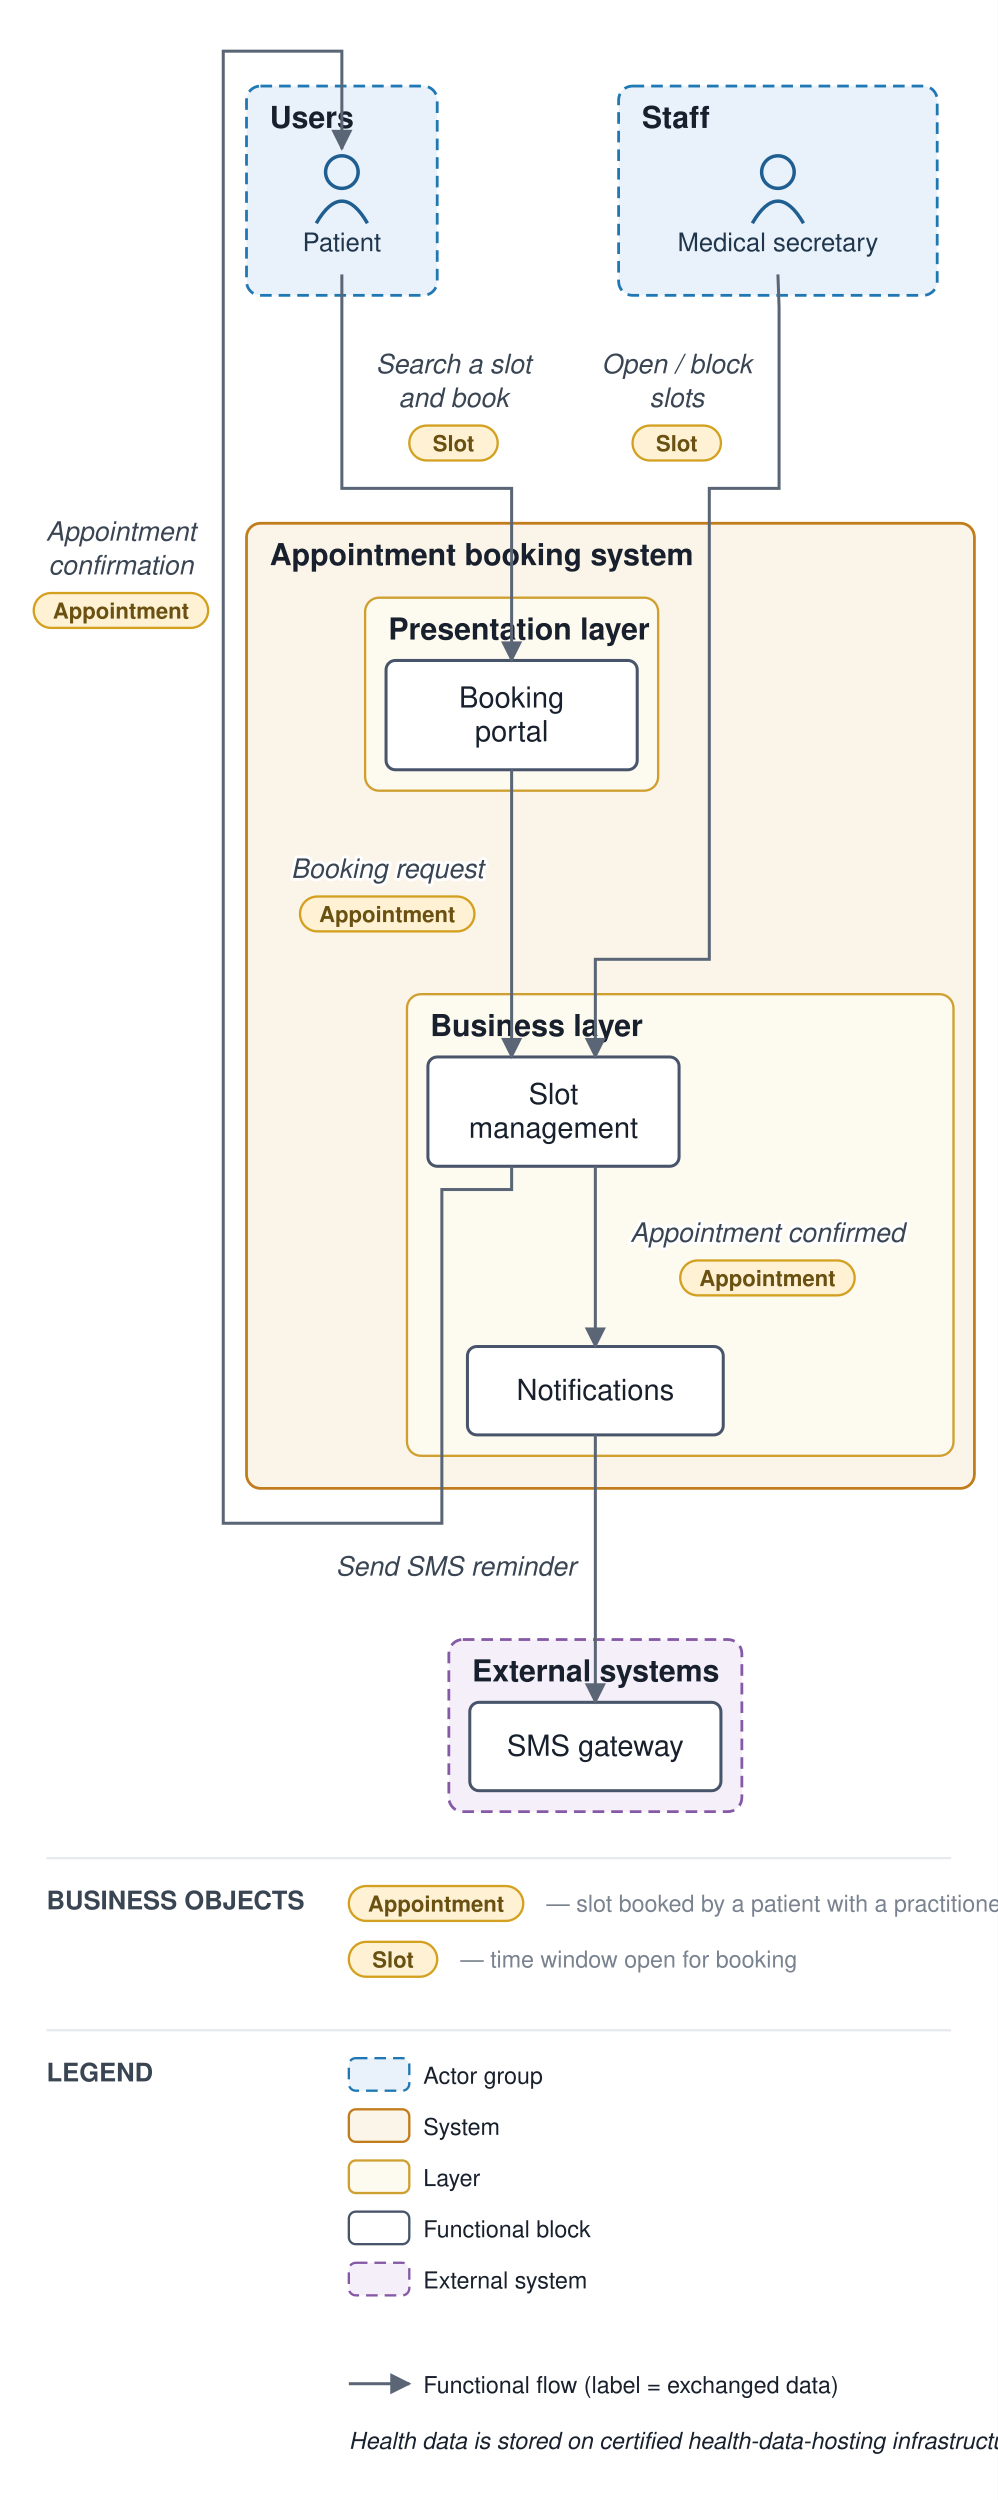
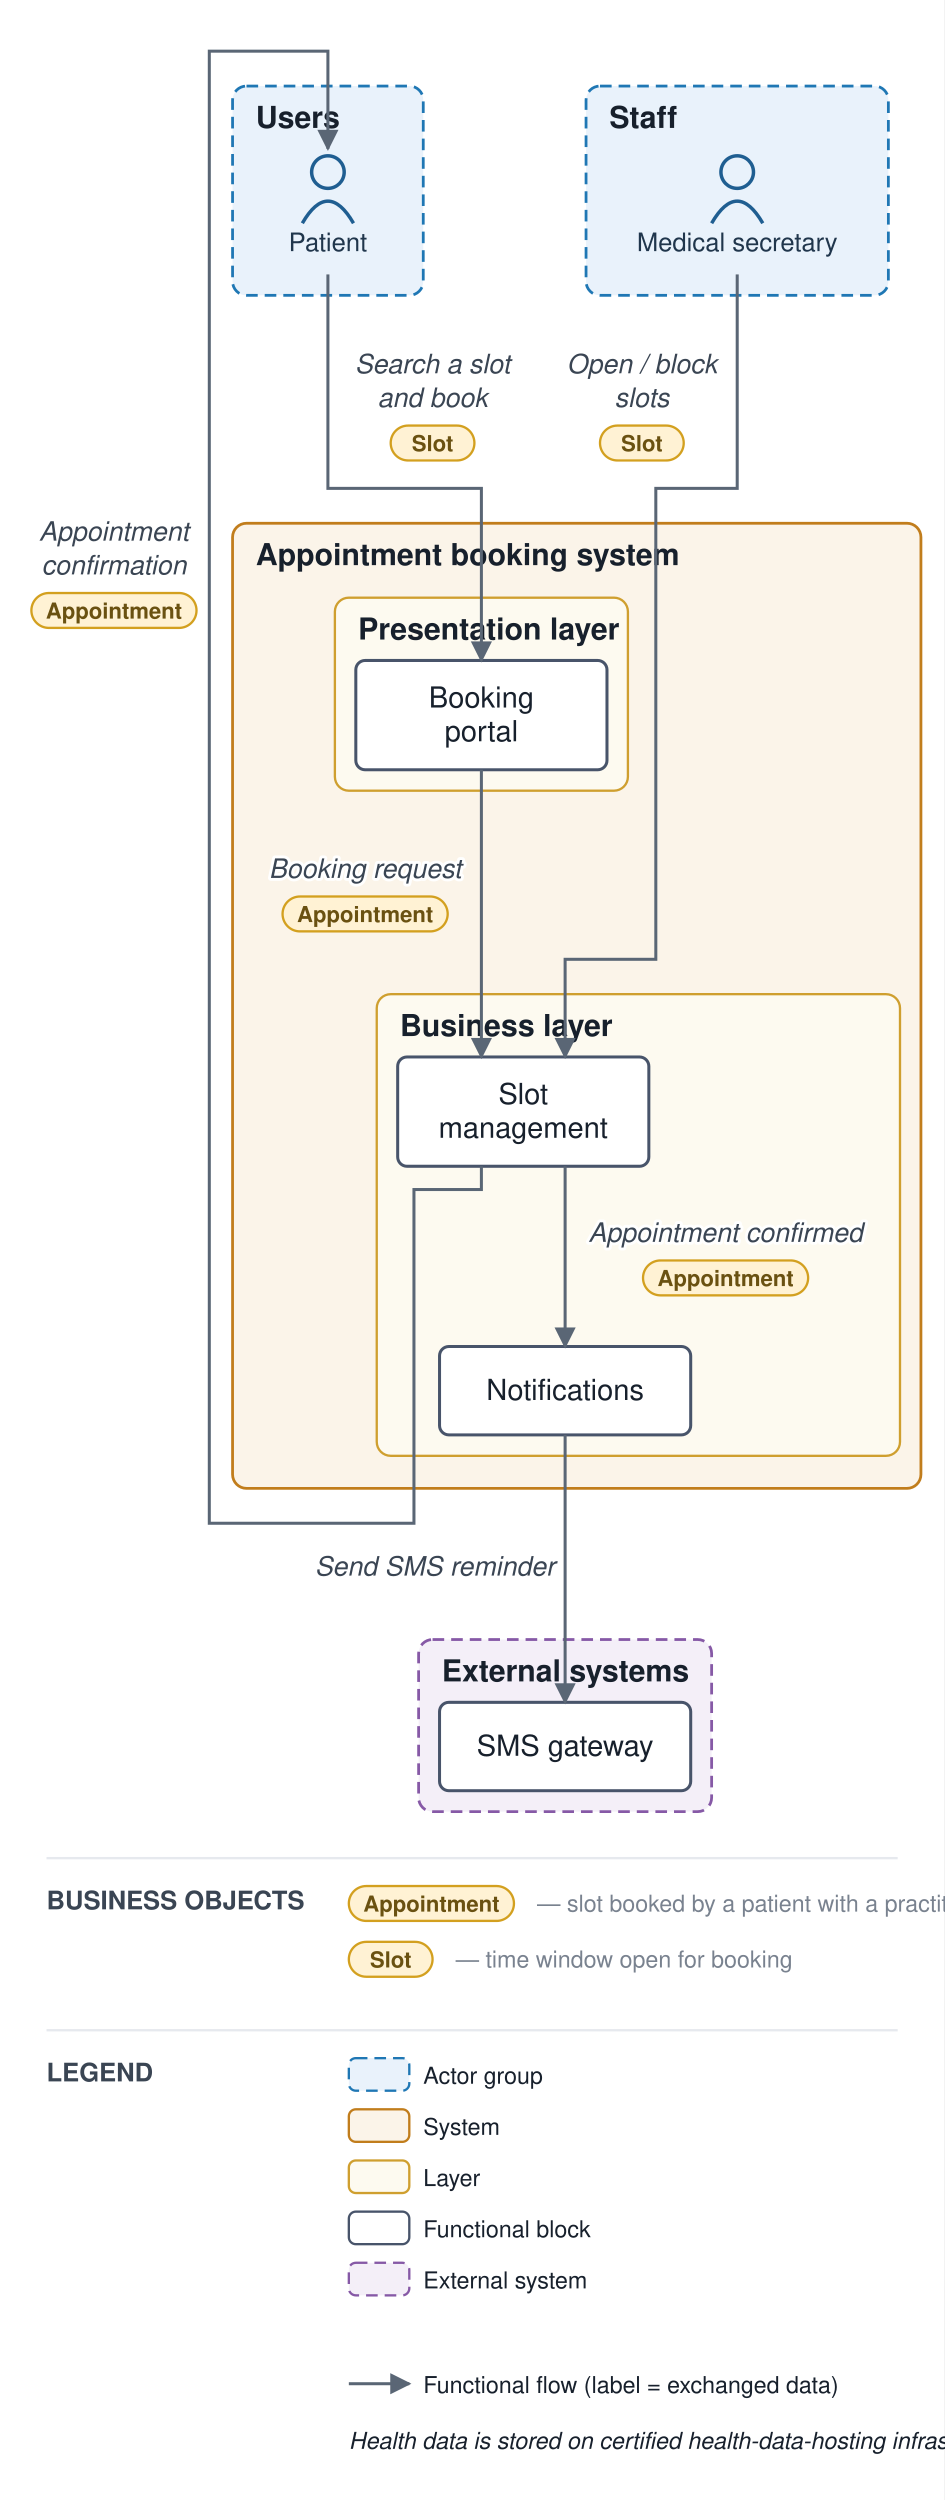
- <svg xmlns="http://www.w3.org/2000/svg" viewBox="0 0 429 1075" font-family="Helvetica,Arial,sans-serif">
+ <svg xmlns="http://www.w3.org/2000/svg" viewBox="0 0 406 1075" font-family="Helvetica,Arial,sans-serif">
  <defs>
    <marker id="arr" viewBox="0 0 10 10" refX="9" refY="5" markerWidth="7" markerHeight="7" orient="auto-start-reverse">
      <path d="M0,0 L10,5 L0,10 z" fill="#5a6675" />
    </marker>
  </defs>
-   <rect width="429" height="1075" fill="#ffffff" />
-   <rect x="106" y="37" width="82" height="90" rx="6" fill="#e9f2fb" stroke="#1f77b4" stroke-width="1.2" stroke-dasharray="5 3" />
-   <text x="116" y="55" font-size="13" font-weight="bold" fill="#17202c">Users</text>
-   <rect x="266" y="37" width="137" height="90" rx="6" fill="#e9f2fb" stroke="#1f77b4" stroke-width="1.2" stroke-dasharray="5 3" />
-   <text x="276" y="55" font-size="13" font-weight="bold" fill="#17202c">Staff</text>
-   <rect x="106" y="225" width="313" height="415" rx="6" fill="#fbf4e9" stroke="#c17d1c" stroke-width="1.2" />
-   <text x="116" y="243" font-size="13" font-weight="bold" fill="#17202c">Appointment booking system</text>
-   <rect x="157" y="257" width="126" height="83" rx="6" fill="#fdfaf0" stroke="#cf9f2f" stroke-width="1" />
-   <text x="167" y="275" font-size="13" font-weight="bold" fill="#17202c">Presentation layer</text>
-   <rect x="175" y="427.5" width="235" height="198.5" rx="6" fill="#fdfaf0" stroke="#cf9f2f" stroke-width="1" />
-   <text x="185" y="445.5" font-size="13" font-weight="bold" fill="#17202c">Business layer</text>
-   <rect x="193" y="705" width="126" height="74" rx="6" fill="#f4eff8" stroke="#8659a6" stroke-width="1.2" stroke-dasharray="5 3" />
-   <text x="203" y="723" font-size="13" font-weight="bold" fill="#17202c">External systems</text>
-   <circle cx="147" cy="74" r="7" fill="none" stroke="#1f5e91" stroke-width="1.5" />
-   <path d="M 136 96 q 11 -19 22 0" fill="none" stroke="#1f5e91" stroke-width="1.5" />
-   <text x="147" y="108" font-size="11" text-anchor="middle" fill="#20364c">Patient</text>
-   <circle cx="334.5" cy="74" r="7" fill="none" stroke="#1f5e91" stroke-width="1.5" />
-   <path d="M 323.5 96 q 11 -19 22 0" fill="none" stroke="#1f5e91" stroke-width="1.5" />
-   <text x="334.5" y="108" font-size="11" text-anchor="middle" fill="#20364c">Medical secretary</text>
-   <rect x="166" y="284" width="108" height="47" rx="4" fill="#ffffff" stroke="#48546a" stroke-width="1.3" />
-   <text x="220" y="304.25" font-size="12.5" text-anchor="middle" fill="#17202c">Booking</text>
-   <text x="220" y="318.75" font-size="12.5" text-anchor="middle" fill="#17202c">portal</text>
-   <rect x="184" y="454.5" width="108" height="47" rx="4" fill="#ffffff" stroke="#48546a" stroke-width="1.3" />
-   <text x="238" y="474.75" font-size="12.5" text-anchor="middle" fill="#17202c">Slot</text>
-   <text x="238" y="489.25" font-size="12.5" text-anchor="middle" fill="#17202c">management</text>
-   <rect x="201" y="579" width="110" height="38" rx="4" fill="#ffffff" stroke="#48546a" stroke-width="1.3" />
-   <text x="256" y="602" font-size="12.5" text-anchor="middle" fill="#17202c">Notifications</text>
-   <rect x="202" y="732" width="108" height="38" rx="4" fill="#ffffff" stroke="#48546a" stroke-width="1.3" />
-   <text x="256" y="755" font-size="12.5" text-anchor="middle" fill="#17202c">SMS gateway</text>
-   <path d="M 147 118 L 147 210 L 220 210 L 220 284" fill="none" stroke="#5a6675" stroke-width="1.3" marker-end="url(#arr)" />
-   <text x="195" y="160.5" font-size="11.5" text-anchor="middle" fill="#3a4553" font-style="italic" stroke="#ffffff" stroke-width="2.5" paint-order="stroke" stroke-linejoin="round">Search a slot</text>
-   <text x="195" y="175" font-size="11.5" text-anchor="middle" fill="#3a4553" font-style="italic" stroke="#ffffff" stroke-width="2.5" paint-order="stroke" stroke-linejoin="round">and book</text>
-   <rect x="176" y="183" width="38" height="15" rx="7.5" fill="#fff2d4" stroke="#d3a01f" stroke-width="1" />
-   <text x="195" y="194" font-size="9.5" text-anchor="middle" fill="#6a5111" font-weight="bold">Slot</text>
-   <path d="M 220 331 L 220 454.5" fill="none" stroke="#5a6675" stroke-width="1.3" marker-end="url(#arr)" />
-   <text x="166.5" y="377.5" font-size="11.5" text-anchor="middle" fill="#3a4553" font-style="italic" stroke="#ffffff" stroke-width="2.5" paint-order="stroke" stroke-linejoin="round">Booking request</text>
-   <rect x="129" y="385.5" width="75" height="15" rx="7.5" fill="#fff2d4" stroke="#d3a01f" stroke-width="1" />
-   <text x="166.5" y="396.5" font-size="9.5" text-anchor="middle" fill="#6a5111" font-weight="bold">Appointment</text>
-   <path d="M 256 501.5 L 256 579" fill="none" stroke="#5a6675" stroke-width="1.3" marker-end="url(#arr)" />
-   <text x="330" y="534" font-size="11.5" text-anchor="middle" fill="#3a4553" font-style="italic" stroke="#ffffff" stroke-width="2.5" paint-order="stroke" stroke-linejoin="round">Appointment confirmed</text>
-   <rect x="292.5" y="542" width="75" height="15" rx="7.5" fill="#fff2d4" stroke="#d3a01f" stroke-width="1" />
-   <text x="330" y="553" font-size="9.5" text-anchor="middle" fill="#6a5111" font-weight="bold">Appointment</text>
-   <path d="M 256 617 L 256 732" fill="none" stroke="#5a6675" stroke-width="1.3" marker-end="url(#arr)" />
-   <text x="196" y="677.5" font-size="11.5" text-anchor="middle" fill="#3a4553" font-style="italic" stroke="#ffffff" stroke-width="2.5" paint-order="stroke" stroke-linejoin="round">Send SMS reminder</text>
-   <path d="M 334.5 118 L 335 132 L 335 210 L 305 210 L 305 412.5 L 256 412.5 L 256 454.5" fill="none" stroke="#5a6675" stroke-width="1.3" marker-end="url(#arr)" />
-   <text x="291" y="160.5" font-size="11.5" text-anchor="middle" fill="#3a4553" font-style="italic" stroke="#ffffff" stroke-width="2.5" paint-order="stroke" stroke-linejoin="round">Open / block</text>
-   <text x="291" y="175" font-size="11.5" text-anchor="middle" fill="#3a4553" font-style="italic" stroke="#ffffff" stroke-width="2.5" paint-order="stroke" stroke-linejoin="round">slots</text>
-   <rect x="272" y="183" width="38" height="15" rx="7.5" fill="#fff2d4" stroke="#d3a01f" stroke-width="1" />
-   <text x="291" y="194" font-size="9.5" text-anchor="middle" fill="#6a5111" font-weight="bold">Slot</text>
-   <path d="M 220 501.5 L 220 511.5 L 190 511.5 L 190 655 L 96 655 L 96 22 L 147 22 L 147 64" fill="none" stroke="#5a6675" stroke-width="1.3" marker-end="url(#arr)" />
-   <text x="52" y="232.5" font-size="11.5" text-anchor="middle" fill="#3a4553" font-style="italic" stroke="#ffffff" stroke-width="2.5" paint-order="stroke" stroke-linejoin="round">Appointment</text>
-   <text x="52" y="247" font-size="11.5" text-anchor="middle" fill="#3a4553" font-style="italic" stroke="#ffffff" stroke-width="2.5" paint-order="stroke" stroke-linejoin="round">confirmation</text>
-   <rect x="14.5" y="255" width="75" height="15" rx="7.5" fill="#fff2d4" stroke="#d3a01f" stroke-width="1" />
-   <text x="52" y="266" font-size="9.5" text-anchor="middle" fill="#6a5111" font-weight="bold">Appointment</text>
-   <line x1="20" y1="799" x2="409" y2="799" stroke="#e6e9ee" stroke-width="1" />
+   <rect width="406" height="1075" fill="#ffffff" />
+   <rect x="100" y="37" width="82" height="90" rx="6" fill="#e9f2fb" stroke="#1f77b4" stroke-width="1.2" stroke-dasharray="5 3" />
+   <text x="110" y="55" font-size="13" font-weight="bold" fill="#17202c">Users</text>
+   <rect x="252" y="37" width="130" height="90" rx="6" fill="#e9f2fb" stroke="#1f77b4" stroke-width="1.2" stroke-dasharray="5 3" />
+   <text x="262" y="55" font-size="13" font-weight="bold" fill="#17202c">Staff</text>
+   <rect x="100" y="225" width="296" height="415" rx="6" fill="#fbf4e9" stroke="#c17d1c" stroke-width="1.2" />
+   <text x="110" y="243" font-size="13" font-weight="bold" fill="#17202c">Appointment booking system</text>
+   <rect x="144" y="257" width="126" height="83" rx="6" fill="#fdfaf0" stroke="#cf9f2f" stroke-width="1" />
+   <text x="154" y="275" font-size="13" font-weight="bold" fill="#17202c">Presentation layer</text>
+   <rect x="162" y="427.5" width="225" height="198.5" rx="6" fill="#fdfaf0" stroke="#cf9f2f" stroke-width="1" />
+   <text x="172" y="445.5" font-size="13" font-weight="bold" fill="#17202c">Business layer</text>
+   <rect x="180" y="705" width="126" height="74" rx="6" fill="#f4eff8" stroke="#8659a6" stroke-width="1.2" stroke-dasharray="5 3" />
+   <text x="190" y="723" font-size="13" font-weight="bold" fill="#17202c">External systems</text>
+   <circle cx="141" cy="74" r="7" fill="none" stroke="#1f5e91" stroke-width="1.5" />
+   <path d="M 130 96 q 11 -19 22 0" fill="none" stroke="#1f5e91" stroke-width="1.5" />
+   <text x="141" y="108" font-size="11" text-anchor="middle" fill="#20364c">Patient</text>
+   <circle cx="317" cy="74" r="7" fill="none" stroke="#1f5e91" stroke-width="1.5" />
+   <path d="M 306 96 q 11 -19 22 0" fill="none" stroke="#1f5e91" stroke-width="1.5" />
+   <text x="317" y="108" font-size="11" text-anchor="middle" fill="#20364c">Medical secretary</text>
+   <rect x="153" y="284" width="108" height="47" rx="4" fill="#ffffff" stroke="#48546a" stroke-width="1.3" />
+   <text x="207" y="304.25" font-size="12.5" text-anchor="middle" fill="#17202c">Booking</text>
+   <text x="207" y="318.75" font-size="12.5" text-anchor="middle" fill="#17202c">portal</text>
+   <rect x="171" y="454.5" width="108" height="47" rx="4" fill="#ffffff" stroke="#48546a" stroke-width="1.3" />
+   <text x="225" y="474.75" font-size="12.5" text-anchor="middle" fill="#17202c">Slot</text>
+   <text x="225" y="489.25" font-size="12.5" text-anchor="middle" fill="#17202c">management</text>
+   <rect x="189" y="579" width="108" height="38" rx="4" fill="#ffffff" stroke="#48546a" stroke-width="1.3" />
+   <text x="243" y="602" font-size="12.5" text-anchor="middle" fill="#17202c">Notifications</text>
+   <rect x="189" y="732" width="108" height="38" rx="4" fill="#ffffff" stroke="#48546a" stroke-width="1.3" />
+   <text x="243" y="755" font-size="12.5" text-anchor="middle" fill="#17202c">SMS gateway</text>
+   <path d="M 141 118 L 141 210 L 207 210 L 207 284" fill="none" stroke="#5a6675" stroke-width="1.3" marker-end="url(#arr)" />
+   <text x="186" y="160.5" font-size="11.5" text-anchor="middle" fill="#3a4553" font-style="italic" stroke="#ffffff" stroke-width="2.5" paint-order="stroke" stroke-linejoin="round">Search a slot</text>
+   <text x="186" y="175" font-size="11.5" text-anchor="middle" fill="#3a4553" font-style="italic" stroke="#ffffff" stroke-width="2.5" paint-order="stroke" stroke-linejoin="round">and book</text>
+   <rect x="168" y="183" width="36" height="15" rx="7.5" fill="#fff2d4" stroke="#d3a01f" stroke-width="1" />
+   <text x="186" y="194" font-size="9.5" text-anchor="middle" fill="#6a5111" font-weight="bold">Slot</text>
+   <path d="M 207 331 L 207 454.5" fill="none" stroke="#5a6675" stroke-width="1.3" marker-end="url(#arr)" />
+   <text x="157" y="377.5" font-size="11.5" text-anchor="middle" fill="#3a4553" font-style="italic" stroke="#ffffff" stroke-width="2.5" paint-order="stroke" stroke-linejoin="round">Booking request</text>
+   <rect x="121.5" y="385.5" width="71" height="15" rx="7.5" fill="#fff2d4" stroke="#d3a01f" stroke-width="1" />
+   <text x="157" y="396.5" font-size="9.5" text-anchor="middle" fill="#6a5111" font-weight="bold">Appointment</text>
+   <path d="M 243 501.5 L 243 579" fill="none" stroke="#5a6675" stroke-width="1.3" marker-end="url(#arr)" />
+   <text x="312" y="534" font-size="11.5" text-anchor="middle" fill="#3a4553" font-style="italic" stroke="#ffffff" stroke-width="2.5" paint-order="stroke" stroke-linejoin="round">Appointment confirmed</text>
+   <rect x="276.5" y="542" width="71" height="15" rx="7.5" fill="#fff2d4" stroke="#d3a01f" stroke-width="1" />
+   <text x="312" y="553" font-size="9.5" text-anchor="middle" fill="#6a5111" font-weight="bold">Appointment</text>
+   <path d="M 243 617 L 243 732" fill="none" stroke="#5a6675" stroke-width="1.3" marker-end="url(#arr)" />
+   <text x="187" y="677.5" font-size="11.5" text-anchor="middle" fill="#3a4553" font-style="italic" stroke="#ffffff" stroke-width="2.5" paint-order="stroke" stroke-linejoin="round">Send SMS reminder</text>
+   <path d="M 317 118 L 317 210 L 282 210 L 282 412.5 L 243 412.5 L 243 454.5" fill="none" stroke="#5a6675" stroke-width="1.3" marker-end="url(#arr)" />
+   <text x="276" y="160.5" font-size="11.5" text-anchor="middle" fill="#3a4553" font-style="italic" stroke="#ffffff" stroke-width="2.5" paint-order="stroke" stroke-linejoin="round">Open / block</text>
+   <text x="276" y="175" font-size="11.5" text-anchor="middle" fill="#3a4553" font-style="italic" stroke="#ffffff" stroke-width="2.5" paint-order="stroke" stroke-linejoin="round">slots</text>
+   <rect x="258" y="183" width="36" height="15" rx="7.5" fill="#fff2d4" stroke="#d3a01f" stroke-width="1" />
+   <text x="276" y="194" font-size="9.5" text-anchor="middle" fill="#6a5111" font-weight="bold">Slot</text>
+   <path d="M 207 501.5 L 207 511.5 L 178 511.5 L 178 655 L 90 655 L 90 22 L 141 22 L 141 64" fill="none" stroke="#5a6675" stroke-width="1.3" marker-end="url(#arr)" />
+   <text x="49" y="232.5" font-size="11.5" text-anchor="middle" fill="#3a4553" font-style="italic" stroke="#ffffff" stroke-width="2.5" paint-order="stroke" stroke-linejoin="round">Appointment</text>
+   <text x="49" y="247" font-size="11.5" text-anchor="middle" fill="#3a4553" font-style="italic" stroke="#ffffff" stroke-width="2.5" paint-order="stroke" stroke-linejoin="round">confirmation</text>
+   <rect x="13.5" y="255" width="71" height="15" rx="7.5" fill="#fff2d4" stroke="#d3a01f" stroke-width="1" />
+   <text x="49" y="266" font-size="9.5" text-anchor="middle" fill="#6a5111" font-weight="bold">Appointment</text>
+   <line x1="20" y1="799" x2="386" y2="799" stroke="#e6e9ee" stroke-width="1" />
  <text x="20" y="821" font-size="11" font-weight="bold" fill="#3a4553">BUSINESS OBJECTS</text>
-   <rect x="150" y="811" width="75" height="15" rx="7.5" fill="#fff2d4" stroke="#d3a01f" />
-   <text x="187.5" y="822" font-size="9.5" text-anchor="middle" fill="#6a5111" font-weight="bold">Appointment</text>
-   <text x="235" y="822" font-size="10" fill="#79828f">— slot booked by a patient with a practitioner</text>
-   <rect x="150" y="835" width="38" height="15" rx="7.5" fill="#fff2d4" stroke="#d3a01f" />
-   <text x="169" y="846" font-size="9.5" text-anchor="middle" fill="#6a5111" font-weight="bold">Slot</text>
-   <text x="198" y="846" font-size="10" fill="#79828f">— time window open for booking</text>
-   <line x1="20" y1="873" x2="409" y2="873" stroke="#e6e9ee" stroke-width="1" />
+   <rect x="150" y="811" width="71" height="15" rx="7.5" fill="#fff2d4" stroke="#d3a01f" />
+   <text x="185.5" y="822" font-size="9.5" text-anchor="middle" fill="#6a5111" font-weight="bold">Appointment</text>
+   <text x="231" y="822" font-size="10" fill="#79828f">— slot booked by a patient with a practitioner</text>
+   <rect x="150" y="835" width="36" height="15" rx="7.5" fill="#fff2d4" stroke="#d3a01f" />
+   <text x="168" y="846" font-size="9.5" text-anchor="middle" fill="#6a5111" font-weight="bold">Slot</text>
+   <text x="196" y="846" font-size="10" fill="#79828f">— time window open for booking</text>
+   <line x1="20" y1="873" x2="386" y2="873" stroke="#e6e9ee" stroke-width="1" />
  <text x="20" y="895" font-size="11" font-weight="bold" fill="#3a4553">LEGEND</text>
  <rect x="150" y="885" width="26" height="14" rx="3" fill="#e9f2fb" stroke="#1f77b4" stroke-dasharray="5 3" />
  <text x="182" y="896" font-size="10" fill="#17202c">Actor group</text>
  <rect x="150" y="907" width="26" height="14" rx="3" fill="#fbf4e9" stroke="#c17d1c" />
  <text x="182" y="918" font-size="10" fill="#17202c">System</text>
  <rect x="150" y="929" width="26" height="14" rx="3" fill="#fdfaf0" stroke="#cf9f2f" />
  <text x="182" y="940" font-size="10" fill="#17202c">Layer</text>
  <rect x="150" y="951" width="26" height="14" rx="3" fill="#ffffff" stroke="#48546a" />
  <text x="182" y="962" font-size="10" fill="#17202c">Functional block</text>
  <rect x="150" y="973" width="26" height="14" rx="3" fill="#f4eff8" stroke="#8659a6" stroke-dasharray="5 3" />
  <text x="182" y="984" font-size="10" fill="#17202c">External system</text>
  <line x1="150" y1="1025" x2="176" y2="1025" stroke="#5a6675" stroke-width="1.3" marker-end="url(#arr)" />
  <text x="182" y="1029" font-size="10" fill="#17202c">Functional flow (label = exchanged data)</text>
-   <rect x="480" y="1018" width="96" height="15" rx="7.5" fill="#fff2d4" stroke="#d3a01f" />
-   <text x="528" y="1029" font-size="9.5" text-anchor="middle" fill="#6a5111" font-weight="bold">Business object</text>
-   <text x="584" y="1029" font-size="10" fill="#17202c">carried by the flow</text>
+   <rect x="480" y="1018" width="91" height="15" rx="7.5" fill="#fff2d4" stroke="#d3a01f" />
+   <text x="525.5" y="1029" font-size="9.5" text-anchor="middle" fill="#6a5111" font-weight="bold">Business object</text>
+   <text x="579" y="1029" font-size="10" fill="#17202c">carried by the flow</text>
  <text x="150" y="1053" font-size="10" fill="#17202c" font-style="italic">Health data is stored on certified health-data-hosting infrastructure</text>
</svg>
